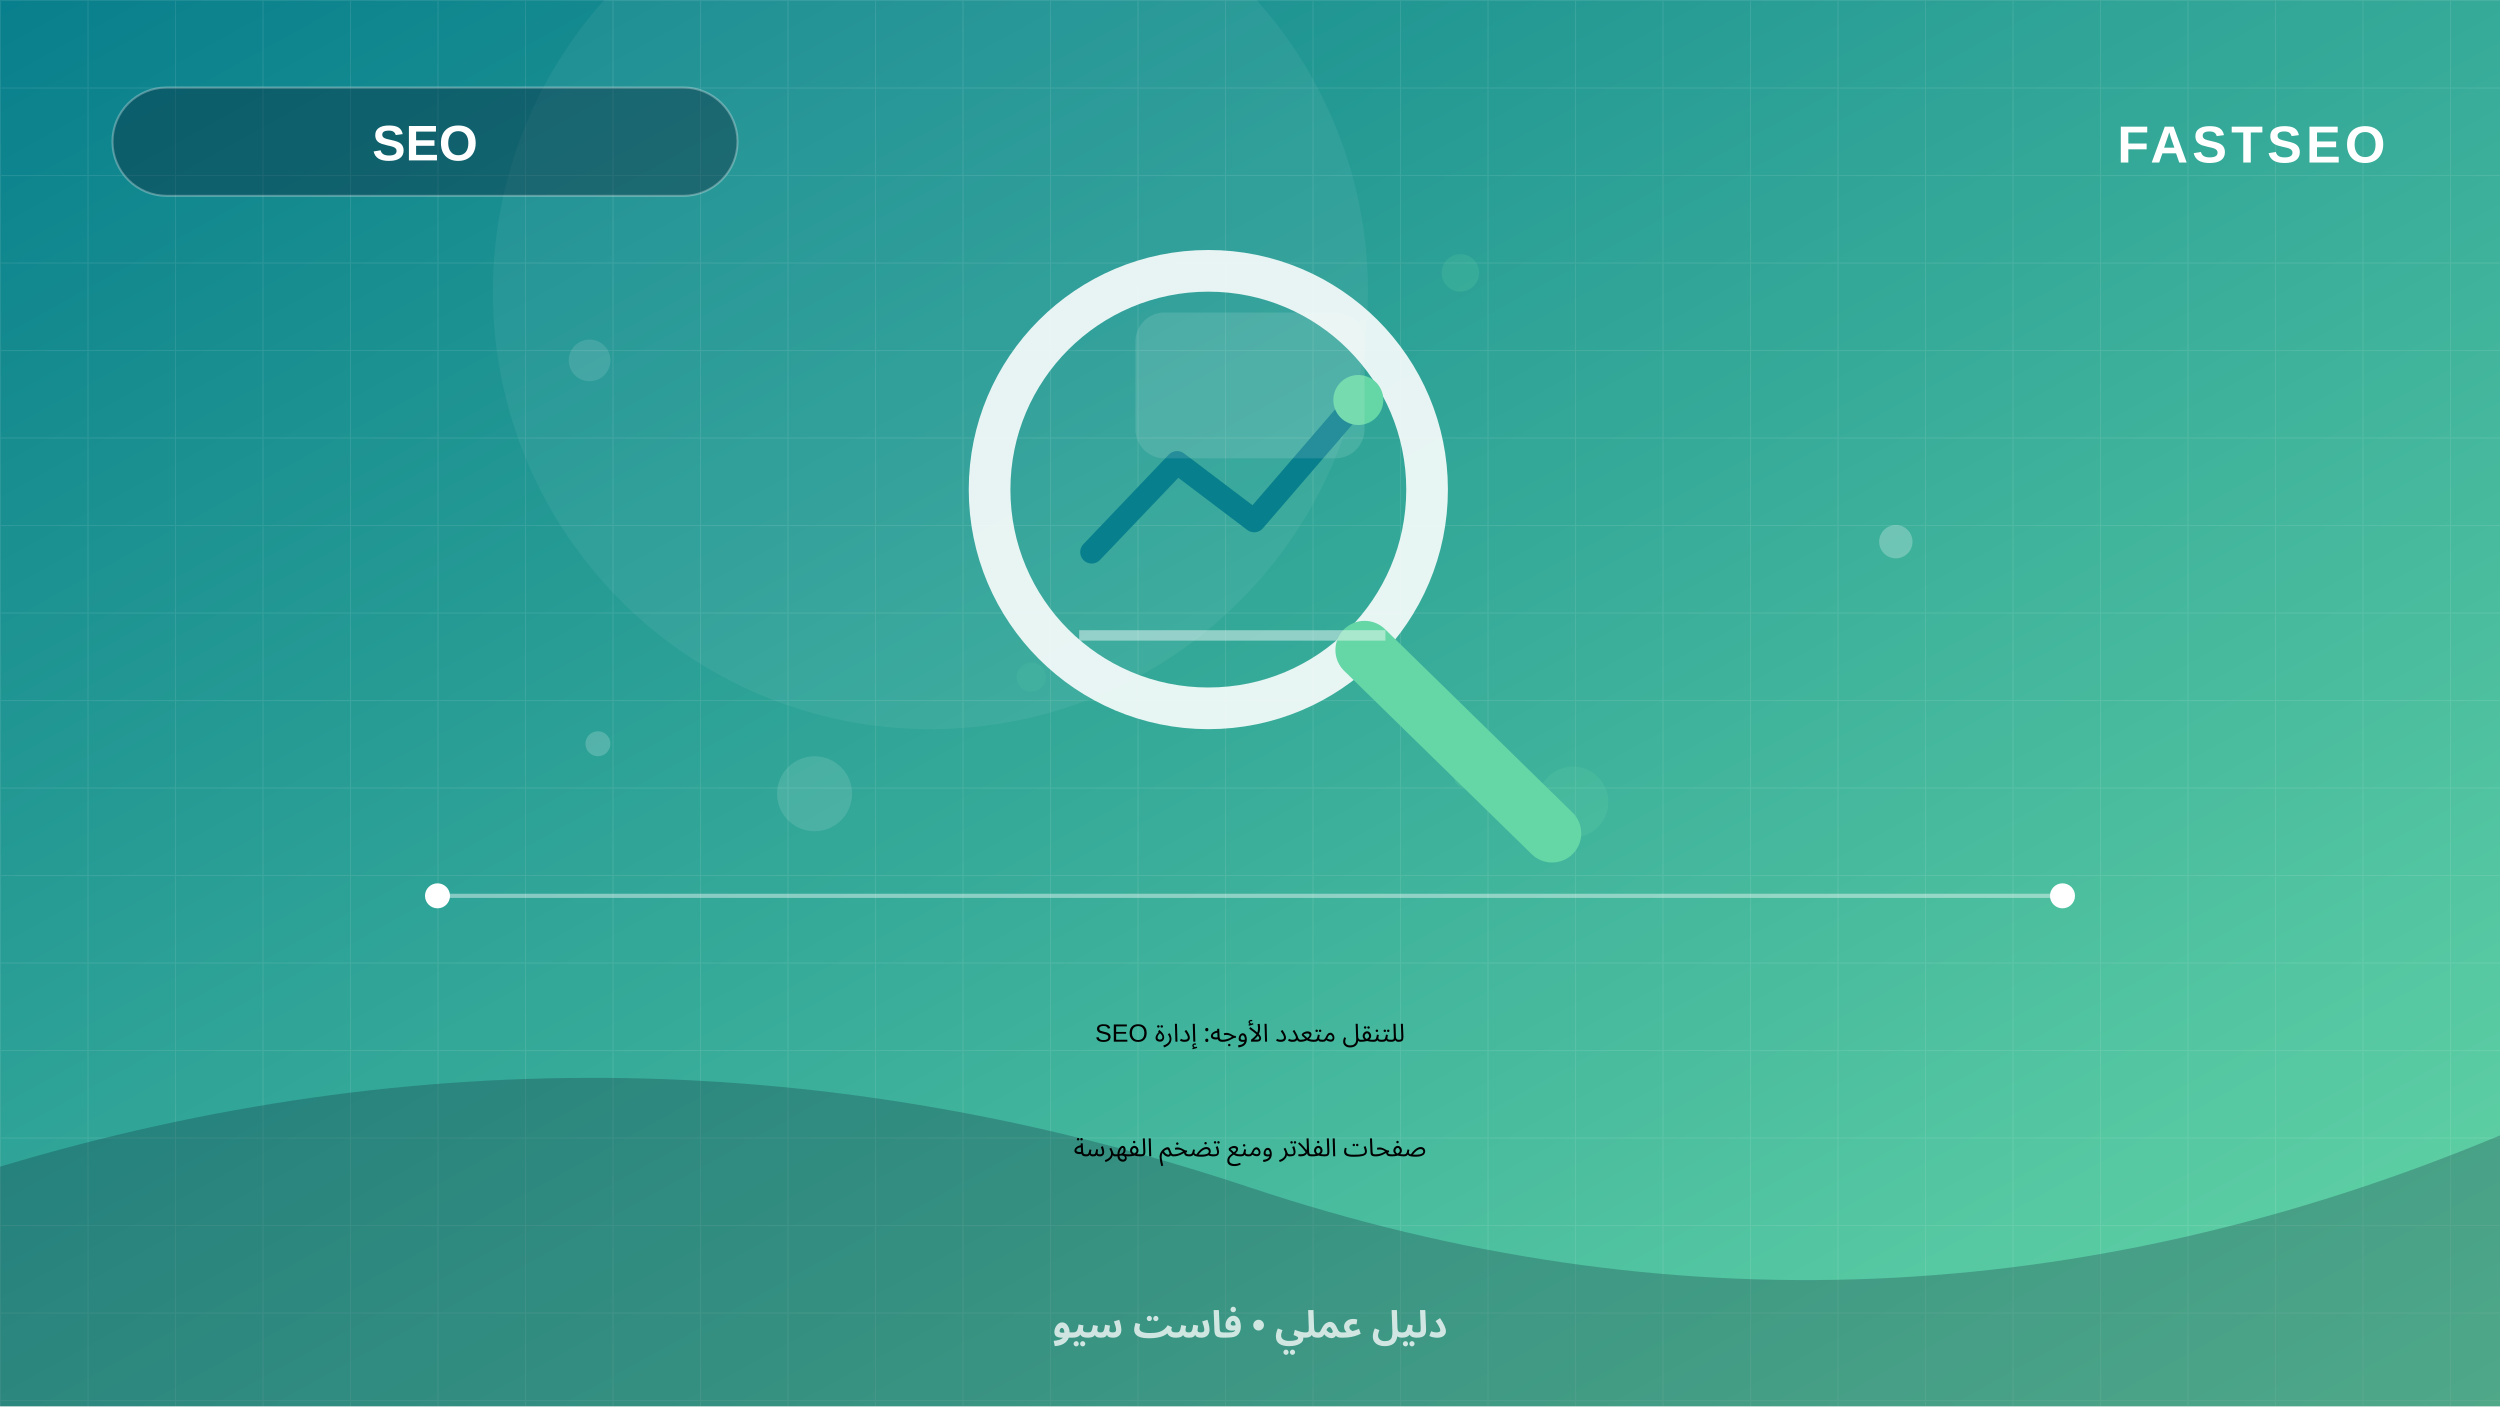
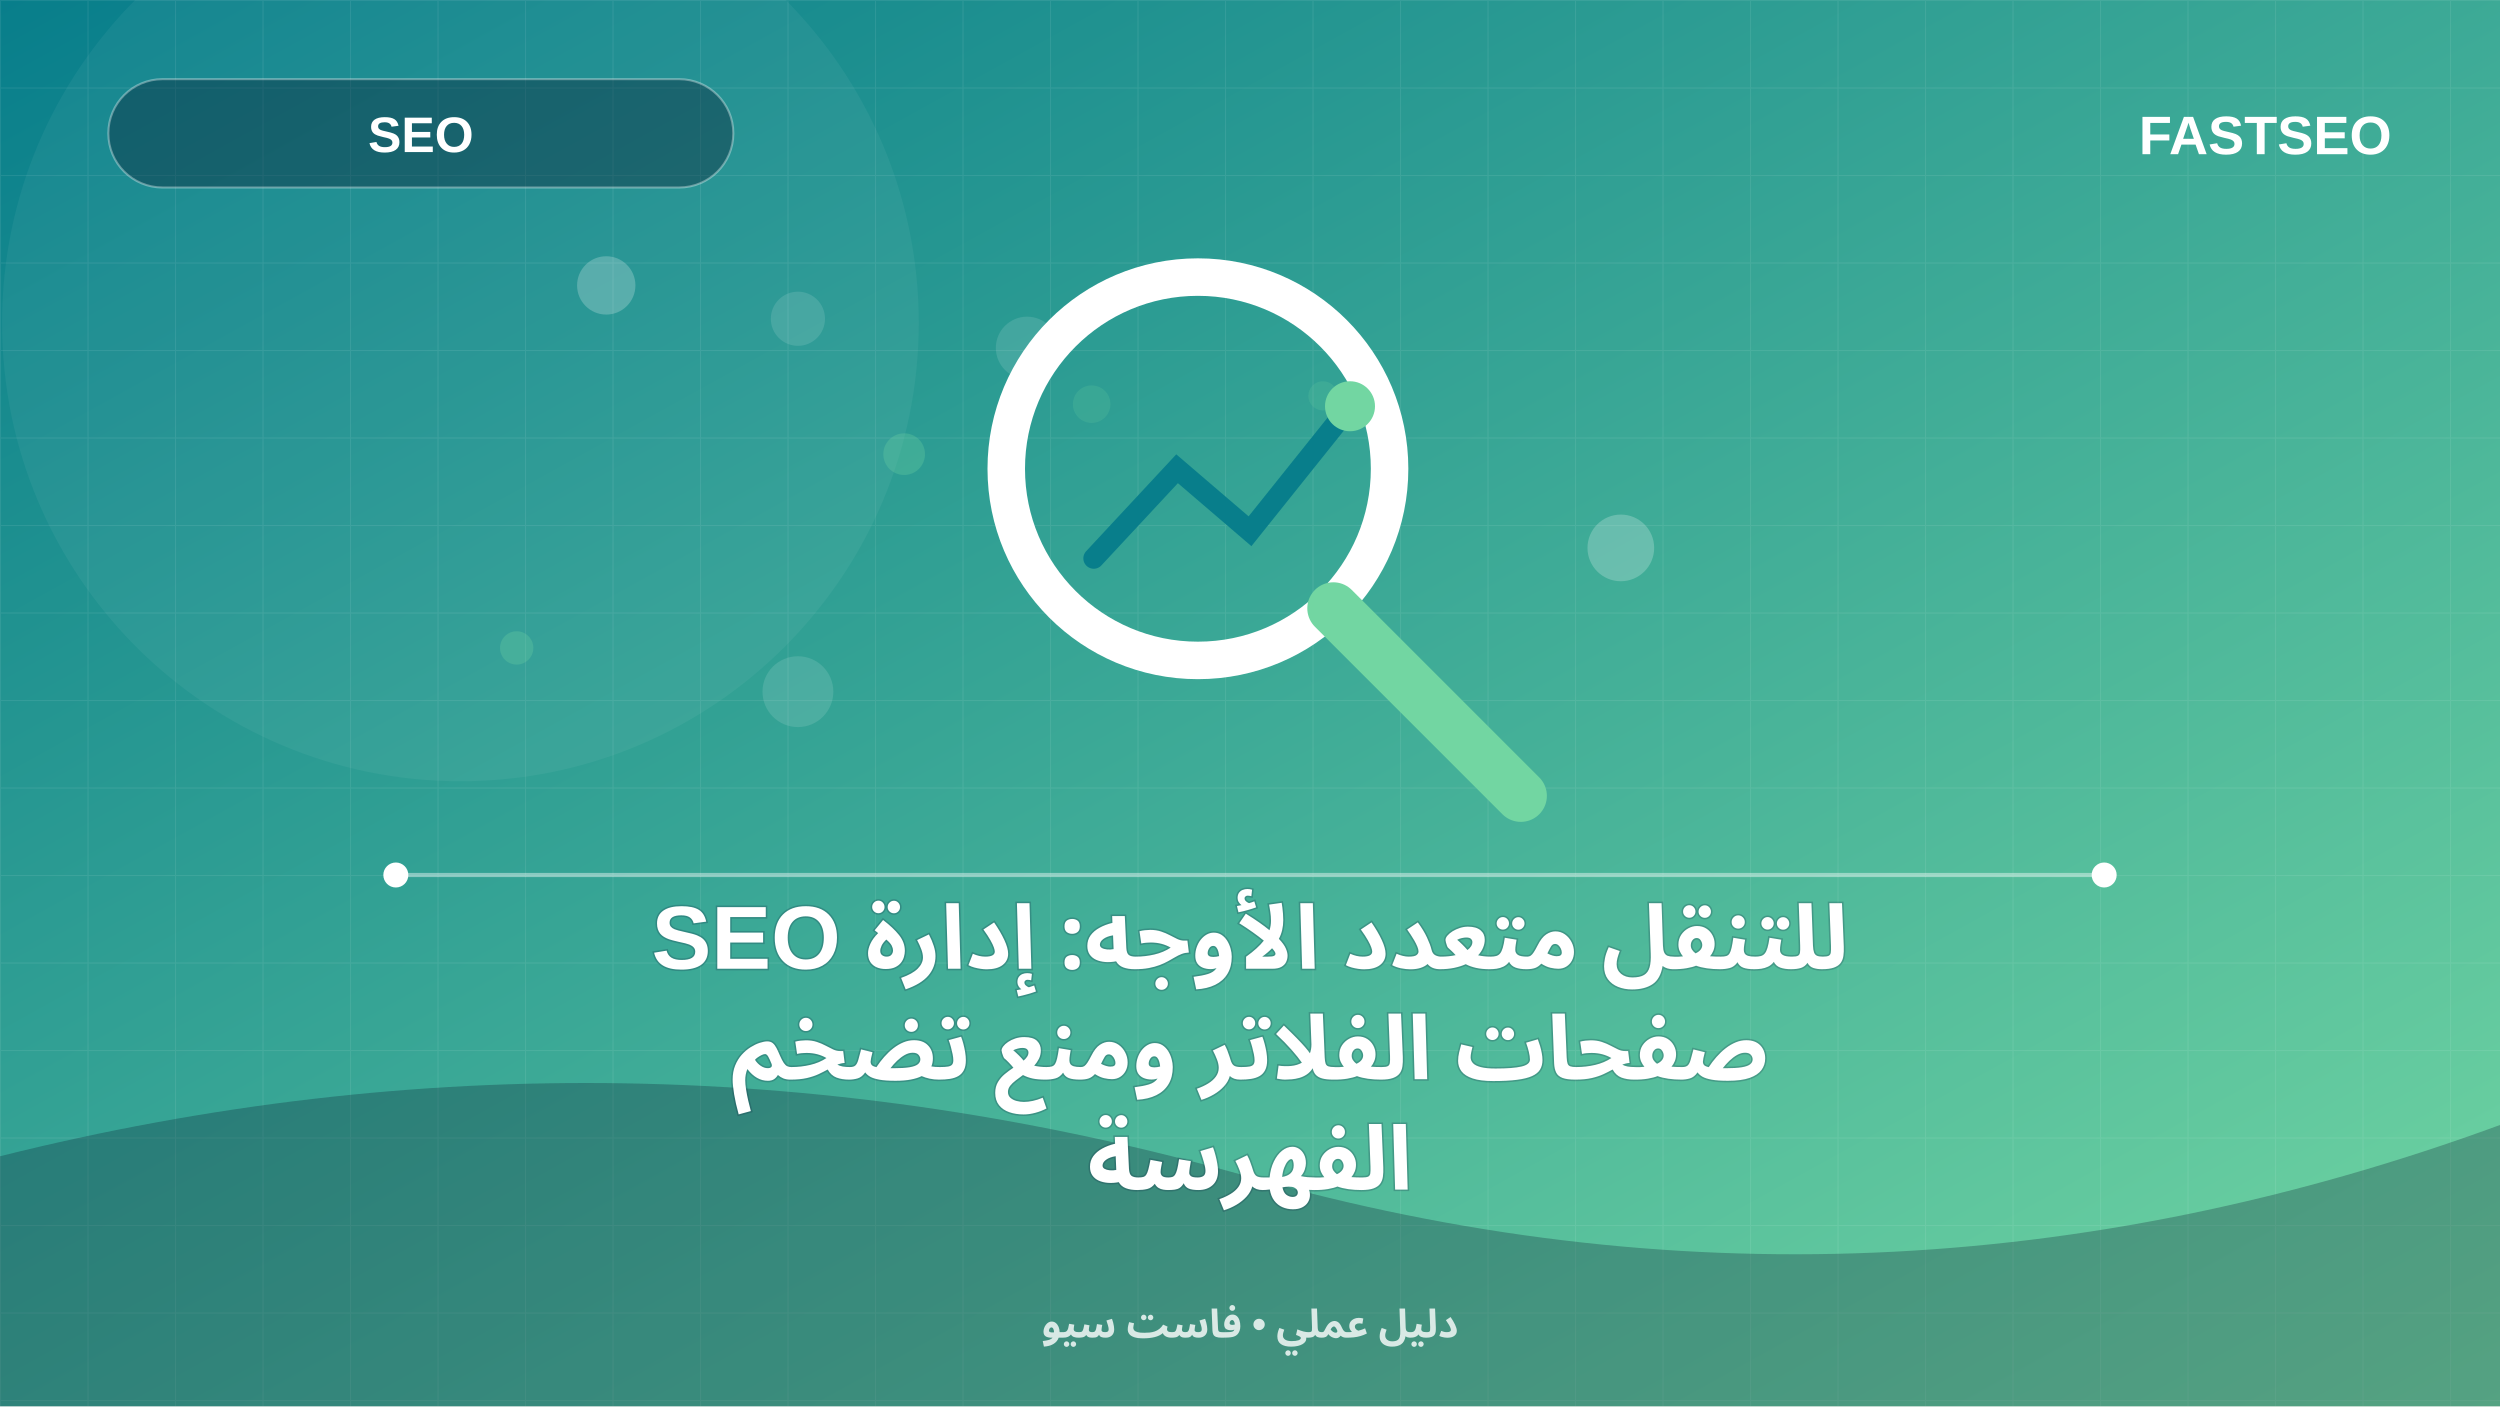
- <svg xmlns="http://www.w3.org/2000/svg" width="1200" height="675" viewBox="0 0 1200 675" role="img" aria-labelledby="title desc">
+ <svg xmlns="http://www.w3.org/2000/svg" width="1200" height="675" viewBox="0 0 1200 675" role="img" aria-labelledby="t dsc">
  <defs>
    <linearGradient id="bg" x1="0" y1="0" x2="1" y2="1">
-       <stop offset="0" stop-color="#087F8C" />
-       <stop offset="1" stop-color="#65D6A6" />
+       <stop stop-color="#087E8B" />
+       <stop offset="1" stop-color="#72D6A2" />
    </linearGradient>
-     <radialGradient id="orb">
-       <stop stop-color="#fff" stop-opacity=".5" />
-       <stop offset="1" stop-color="#fff" stop-opacity="0" />
-     </radialGradient>
-     <pattern id="grid" width="42" height="42" patternUnits="userSpaceOnUse">
-       <path d="M42 0H0V42" fill="none" stroke="#fff" stroke-opacity=".09" stroke-width="1" />
+     <pattern id="g" width="42" height="42" patternUnits="userSpaceOnUse">
+       <path d="M42 0H0V42" fill="none" stroke="#fff" stroke-opacity=".08" />
    </pattern>
+     <style>.headline{fill:#fff;font-family:'Noto Sans Arabic',Tahoma,Arial,sans-serif;font-size:43px;font-weight:900;paint-order:stroke;stroke:#10213B;stroke-opacity:.22;stroke-width:1.5px}</style>
  </defs>
  <rect width="1200" height="675" fill="url(#bg)" />
-   <rect width="1200" height="675" fill="url(#grid)" />
-   <path d="M0 560Q300 470 600 570T1200 545V675H0Z" fill="#07152B" opacity=".24" />
-   <circle cx="446.6" cy="140" r="210" fill="#fff" opacity=".055" />
-   <circle cx="283" cy="173" r="10" fill="#fff" opacity="0.12" />
-   <circle cx="701" cy="131" r="9" fill="#65D6A6" opacity="0.19" />
-   <circle cx="910" cy="260" r="8" fill="#fff" opacity="0.26" />
-   <circle cx="495" cy="325" r="7" fill="#65D6A6" opacity="0.12" />
-   <circle cx="287" cy="357" r="6" fill="#fff" opacity="0.19" />
-   <circle cx="703" cy="373" r="5" fill="#65D6A6" opacity="0.26" />
-   <circle cx="391" cy="381" r="18" fill="#fff" opacity="0.12" />
-   <circle cx="755" cy="385" r="17" fill="#65D6A6" opacity="0.19" />
-   <g font-family="Noto Sans Arabic,Tahoma,Arial,sans-serif">
-     <rect x="54" y="42" width="300" height="52" rx="26" fill="#07152B" fill-opacity=".35" stroke="#fff" stroke-opacity=".3" />
-     <text x="204" y="77" text-anchor="middle" fill="#fff" font-size="24" font-weight="800" direction="rtl">SEO</text>
-     <text x="1145" y="78" text-anchor="end" fill="#fff" font-size="25" font-weight="900" letter-spacing="2">FASTSEO</text>
+   <rect width="1200" height="675" fill="url(#g)" />
+   <circle cx="221" cy="155" r="220" fill="#fff" opacity=".05" />
+   <circle cx="383" cy="153" r="13" fill="#fff" opacity="0.12" />
+   <circle cx="635" cy="190" r="7" fill="#72D6A2" opacity="0.17" />
+   <circle cx="291" cy="137" r="14" fill="#fff" opacity="0.22" />
+   <circle cx="248" cy="311" r="8" fill="#72D6A2" opacity="0.27" />
+   <circle cx="493" cy="167" r="15" fill="#fff" opacity="0.12" />
+   <circle cx="524" cy="194" r="9" fill="#72D6A2" opacity="0.17" />
+   <circle cx="778" cy="263" r="16" fill="#fff" opacity="0.22" />
+   <circle cx="434" cy="218" r="10" fill="#72D6A2" opacity="0.27" />
+   <circle cx="383" cy="332" r="17" fill="#fff" opacity="0.12" />
+   <path d="M0 555Q300 480 600 565T1200 540V675H0Z" fill="#07152B" opacity=".27" />
+   <g font-family="'Noto Sans Arabic',Tahoma,Arial,sans-serif">
+     <rect x="52" y="38" width="300" height="52" rx="26" fill="#07152B" fill-opacity=".36" stroke="#fff" stroke-opacity=".35" />
+     <text x="202" y="73" text-anchor="middle" fill="#fff" font-size="24" font-weight="800" direction="rtl">SEO</text>
+     <text x="1148" y="74" text-anchor="end" fill="#fff" font-size="26" font-weight="900">FASTSEO</text>
    <g transform="translate(600 250)">
-       <circle cx="-20" cy="-15" r="105" fill="none" stroke="#fff" stroke-width="20" stroke-opacity=".88" />
-       <path d="M55 62L145 150" stroke="#65D6A6" stroke-width="28" stroke-linecap="round" />
-       <path d="M-76 15L-35 -28 2 0 52 -58" fill="none" stroke="#087F8C" stroke-width="11" stroke-linecap="round" stroke-linejoin="round" />
-       <path d="M-82 55H65" stroke="#fff" stroke-width="5" stroke-opacity=".45" />
-       <circle cx="52" cy="-58" r="12" fill="#65D6A6" />
-       <rect x="-55" y="-100" width="110" height="70" rx="14" fill="#fff" fill-opacity=".12" />
+       <circle cx="-25" cy="-25" r="92" fill="none" stroke="#fff" stroke-width="18" />
+       <path d="M40 42L130 132" stroke="#72D6A2" stroke-width="25" stroke-linecap="round" />
+       <path d="M-75 18L-35 -25 0 5 48 -55" fill="none" stroke="#087E8B" stroke-width="10" stroke-linecap="round" />
+       <circle cx="48" cy="-55" r="12" fill="#72D6A2" />
    </g>
-     <path d="M210 430H990" stroke="#fff" stroke-opacity=".42" stroke-width="2" />
-     <circle cx="210" cy="430" r="6" fill="#fff" />
-     <circle cx="990" cy="430" r="6" fill="#fff" />
-     <text x="600" y="500" text-anchor="middle" direction="rtl" unicode-bidi="plaintext" class="headline">SEO للتنقل متعدد الأوجه: إدارة</text>
-     <text x="600" y="555" text-anchor="middle" direction="rtl" unicode-bidi="plaintext" class="headline">صفحات الفلاتر ومنع تضخم الفهرسة</text>
-     <text x="600" y="642" text-anchor="middle" fill="#fff" opacity=".76" font-size="18" font-weight="600" direction="rtl">دليل عملي • فاست سيو</text>
+     <path d="M190 420H1010" stroke="#fff" stroke-opacity=".42" stroke-width="2" />
+     <circle cx="190" cy="420" r="6" fill="#fff" />
+     <circle cx="1010" cy="420" r="6" fill="#fff" />
+     <text class="headline" x="600" y="465" text-anchor="middle" direction="rtl" unicode-bidi="plaintext">SEO للتنقل متعدد الأوجه: إدارة</text>
+     <text class="headline" x="600" y="518" text-anchor="middle" direction="rtl" unicode-bidi="plaintext">صفحات الفلاتر ومنع تضخم</text>
+     <text class="headline" x="600" y="571" text-anchor="middle" direction="rtl" unicode-bidi="plaintext">الفهرسة</text>
+     <text x="600" y="642" text-anchor="middle" fill="#fff" opacity=".8" font-size="19" font-weight="700" direction="rtl">دليل عملي • فاست سيو</text>
  </g>
</svg>
